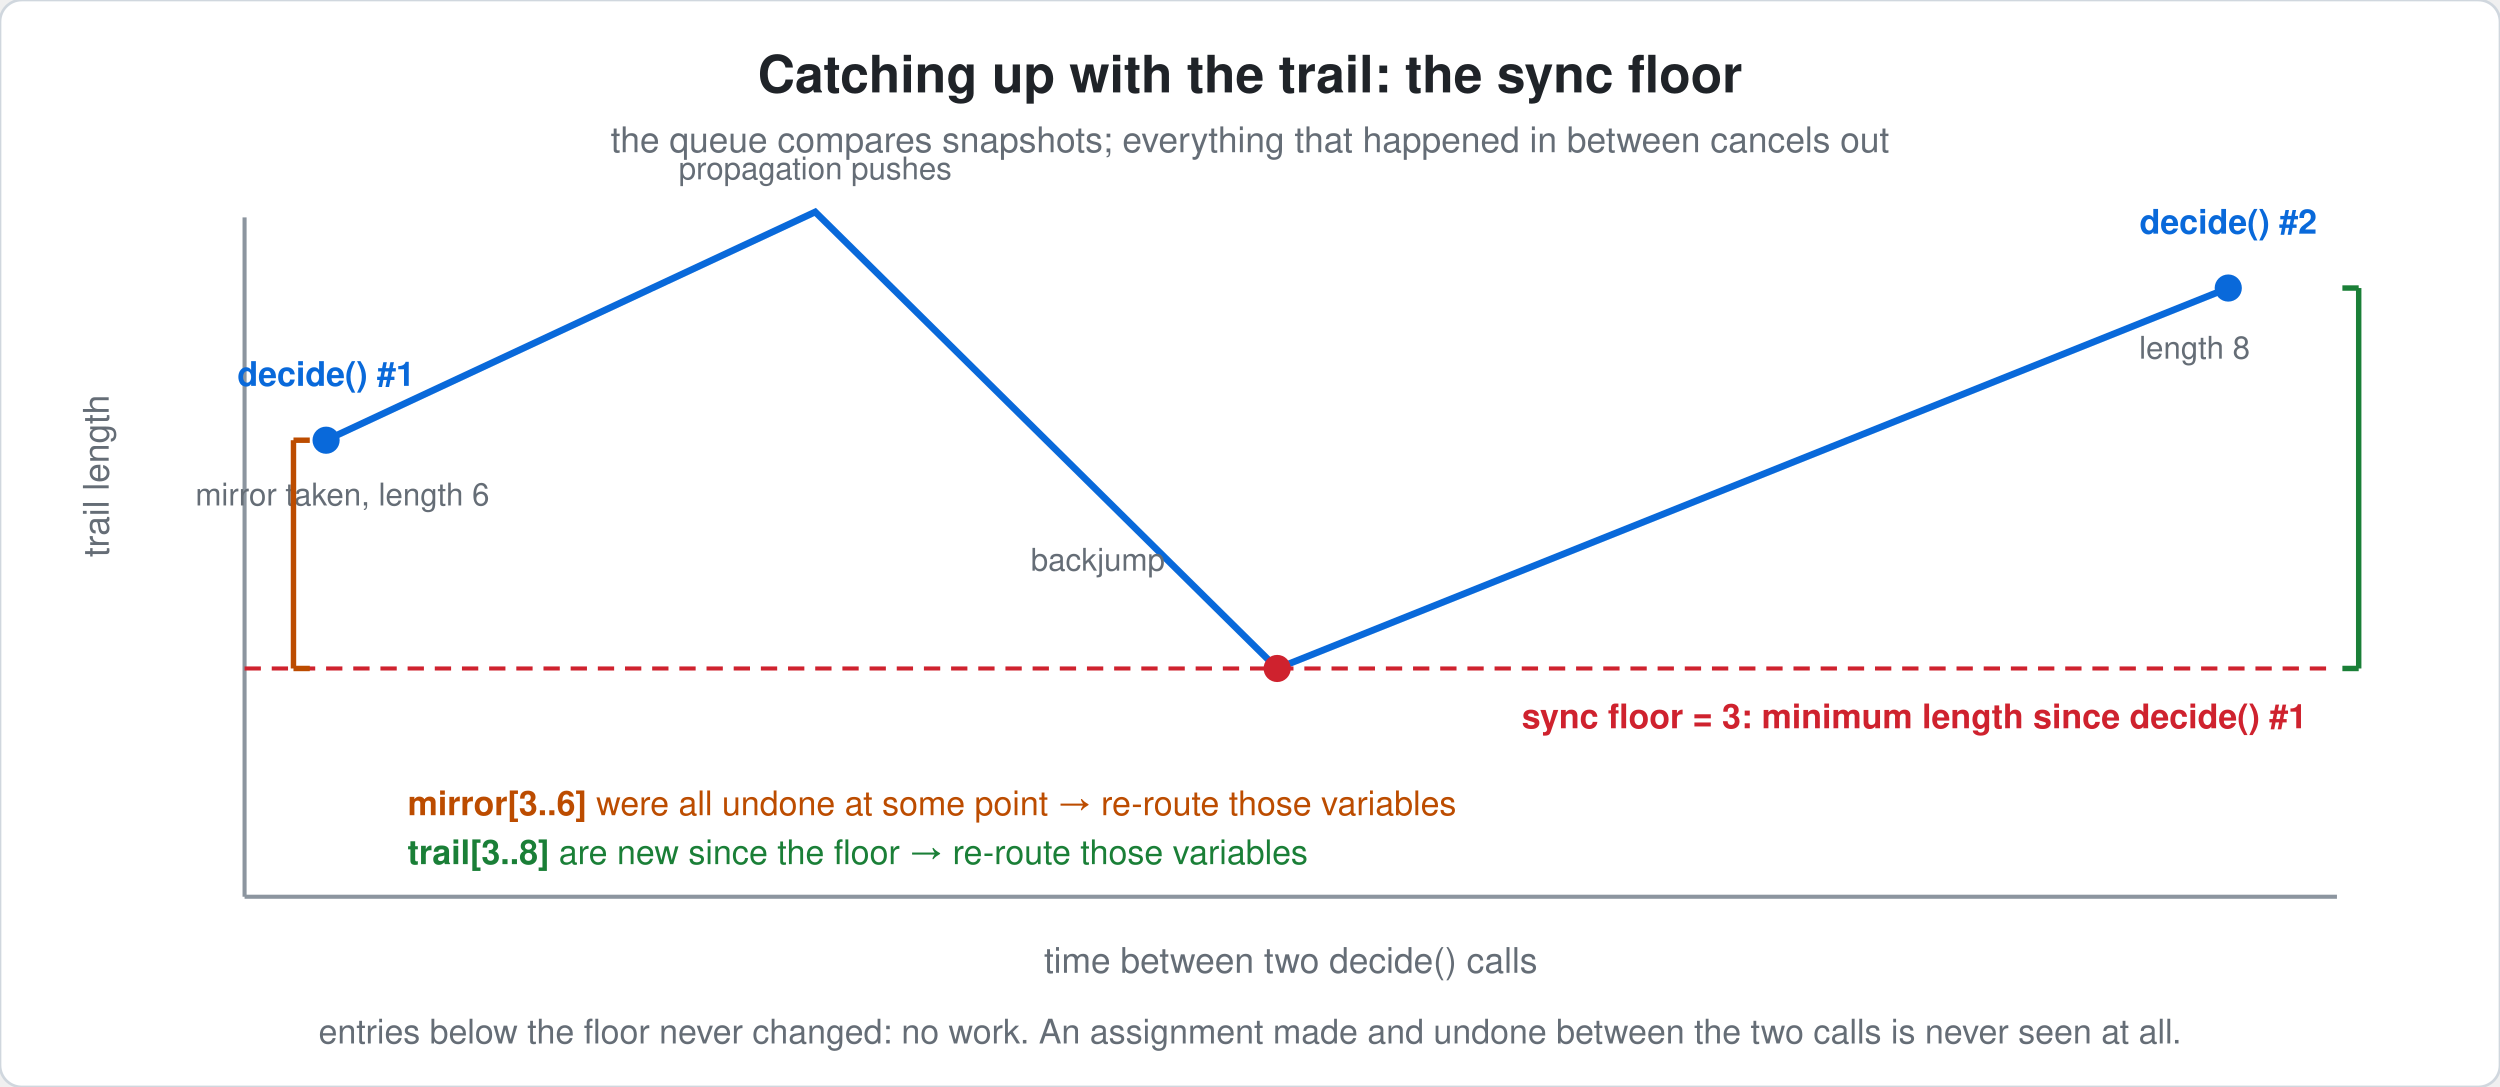
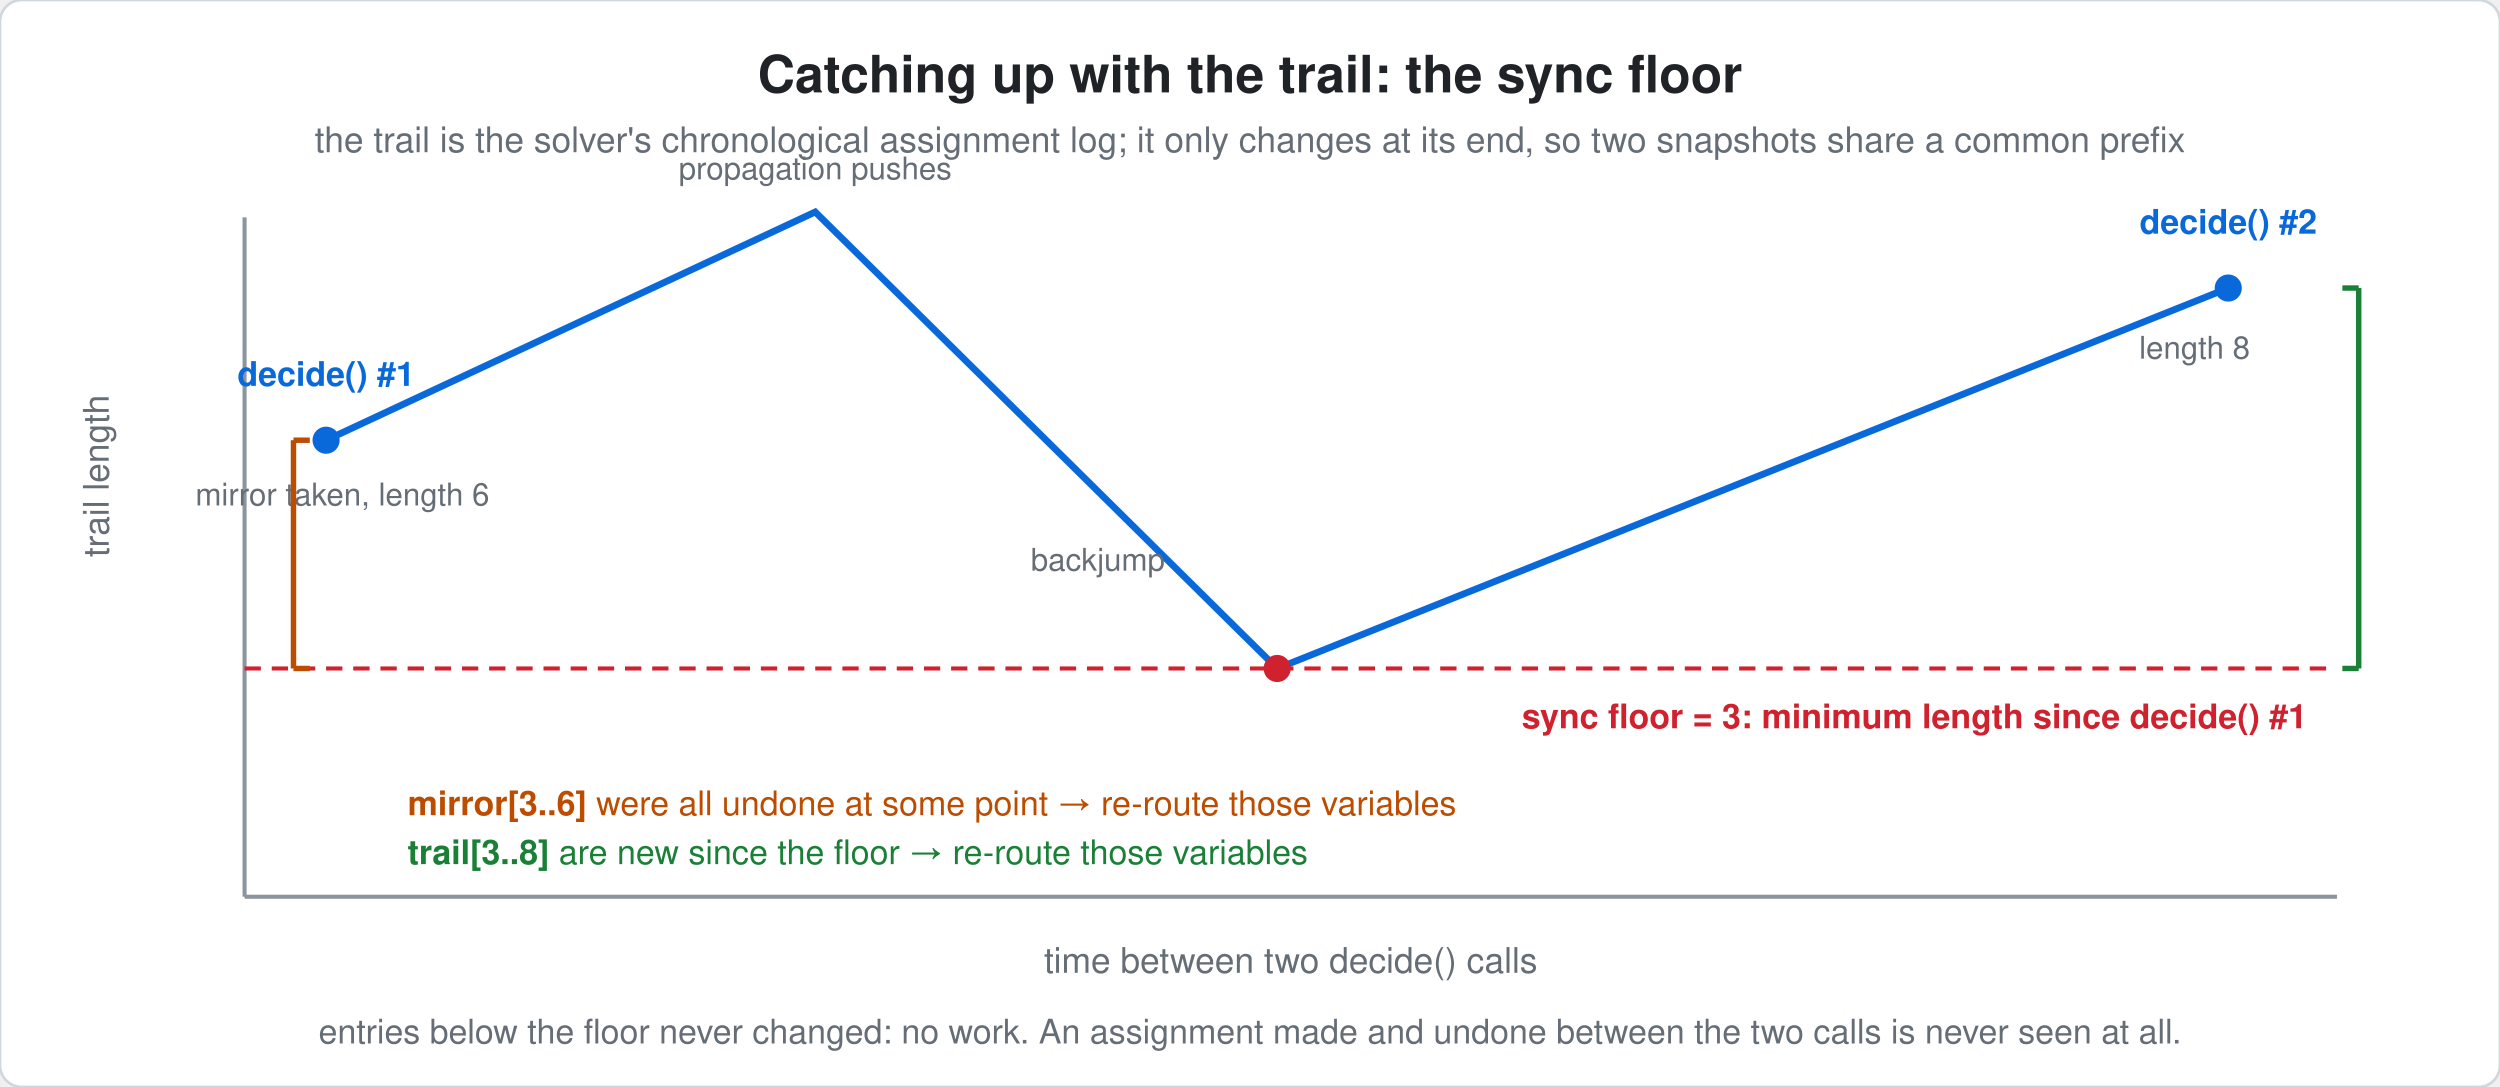
<svg xmlns="http://www.w3.org/2000/svg" width="920" height="400" viewBox="0 0 920 400" font-family="Segoe UI, Helvetica, Arial, sans-serif">
  <rect x="0" y="0" width="920" height="400" rx="8" fill="#ffffff" stroke="#d0d7de" />
  <text x="460" y="34" text-anchor="middle" font-size="19" font-weight="600" fill="#1f2328">Catching up with the trail: the sync floor</text>
-   <text x="460" y="56" text-anchor="middle" font-size="13" fill="#656d76">the queue compares snapshots; everything that happened in between cancels out</text>
+   <text x="460" y="56" text-anchor="middle" font-size="13" fill="#656d76">the trail is the solver's chronological assignment log; it only changes at its end, so two snapshots share a common prefix</text>
  <line x1="90" y1="330" x2="860" y2="330" stroke="#8c959f" stroke-width="1.5" />
  <line x1="90" y1="330" x2="90" y2="80" stroke="#8c959f" stroke-width="1.5" />
  <text x="475" y="358" text-anchor="middle" font-size="13" fill="#656d76">time between two decide() calls</text>
  <text x="40" y="205" font-size="13" fill="#656d76" transform="rotate(-90 40 205)">trail length</text>
  <polyline points="120,162 300,78 470,246 820,106" fill="none" stroke="#0969da" stroke-width="2.5" />
  <circle cx="120" cy="162" r="5" fill="#0969da" />
  <circle cx="820" cy="106" r="5" fill="#0969da" />
  <circle cx="470" cy="246" r="5" fill="#cf222e" />
  <text x="120" y="142" text-anchor="middle" font-size="12.5" font-weight="600" fill="#0969da">decide() #1</text>
  <text x="126" y="186" text-anchor="middle" font-size="11.5" fill="#656d76">mirror taken, length 6</text>
  <text x="300" y="66" text-anchor="middle" font-size="11.5" fill="#656d76">propagation pushes</text>
  <text x="820" y="86" text-anchor="middle" font-size="12.5" font-weight="600" fill="#0969da">decide() #2</text>
  <text x="828" y="132" text-anchor="end" font-size="11.5" fill="#656d76">length 8</text>
  <line x1="90" y1="246" x2="860" y2="246" stroke="#cf222e" stroke-width="1.5" stroke-dasharray="6 4" />
  <text x="560" y="268" font-size="12.5" font-weight="600" fill="#cf222e">sync floor = 3: minimum length since decide() #1</text>
  <text x="404" y="210" text-anchor="middle" font-size="11.5" fill="#656d76">backjump</text>
  <line x1="868" y1="246" x2="868" y2="106" stroke="#1a7f37" stroke-width="2" />
  <line x1="862" y1="246" x2="868" y2="246" stroke="#1a7f37" stroke-width="2" />
  <line x1="862" y1="106" x2="868" y2="106" stroke="#1a7f37" stroke-width="2" />
  <line x1="108" y1="246" x2="108" y2="162" stroke="#bc4c00" stroke-width="2" />
  <line x1="108" y1="246" x2="114" y2="246" stroke="#bc4c00" stroke-width="2" />
  <line x1="108" y1="162" x2="114" y2="162" stroke="#bc4c00" stroke-width="2" />
  <rect x="150" y="286" width="620" height="0" fill="none" />
  <text x="150" y="300" font-size="12.5" fill="#bc4c00">
    <tspan font-weight="600">mirror[3..6]</tspan> were all undone at some point → re-route those variables</text>
  <text x="150" y="318" font-size="12.5" fill="#1a7f37">
    <tspan font-weight="600">trail[3..8]</tspan> are new since the floor → re-route those variables</text>
  <text x="460" y="384" text-anchor="middle" font-size="12.5" fill="#656d76">entries below the floor never changed: no work. An assignment made and undone between the two calls is never seen at all.</text>
</svg>
